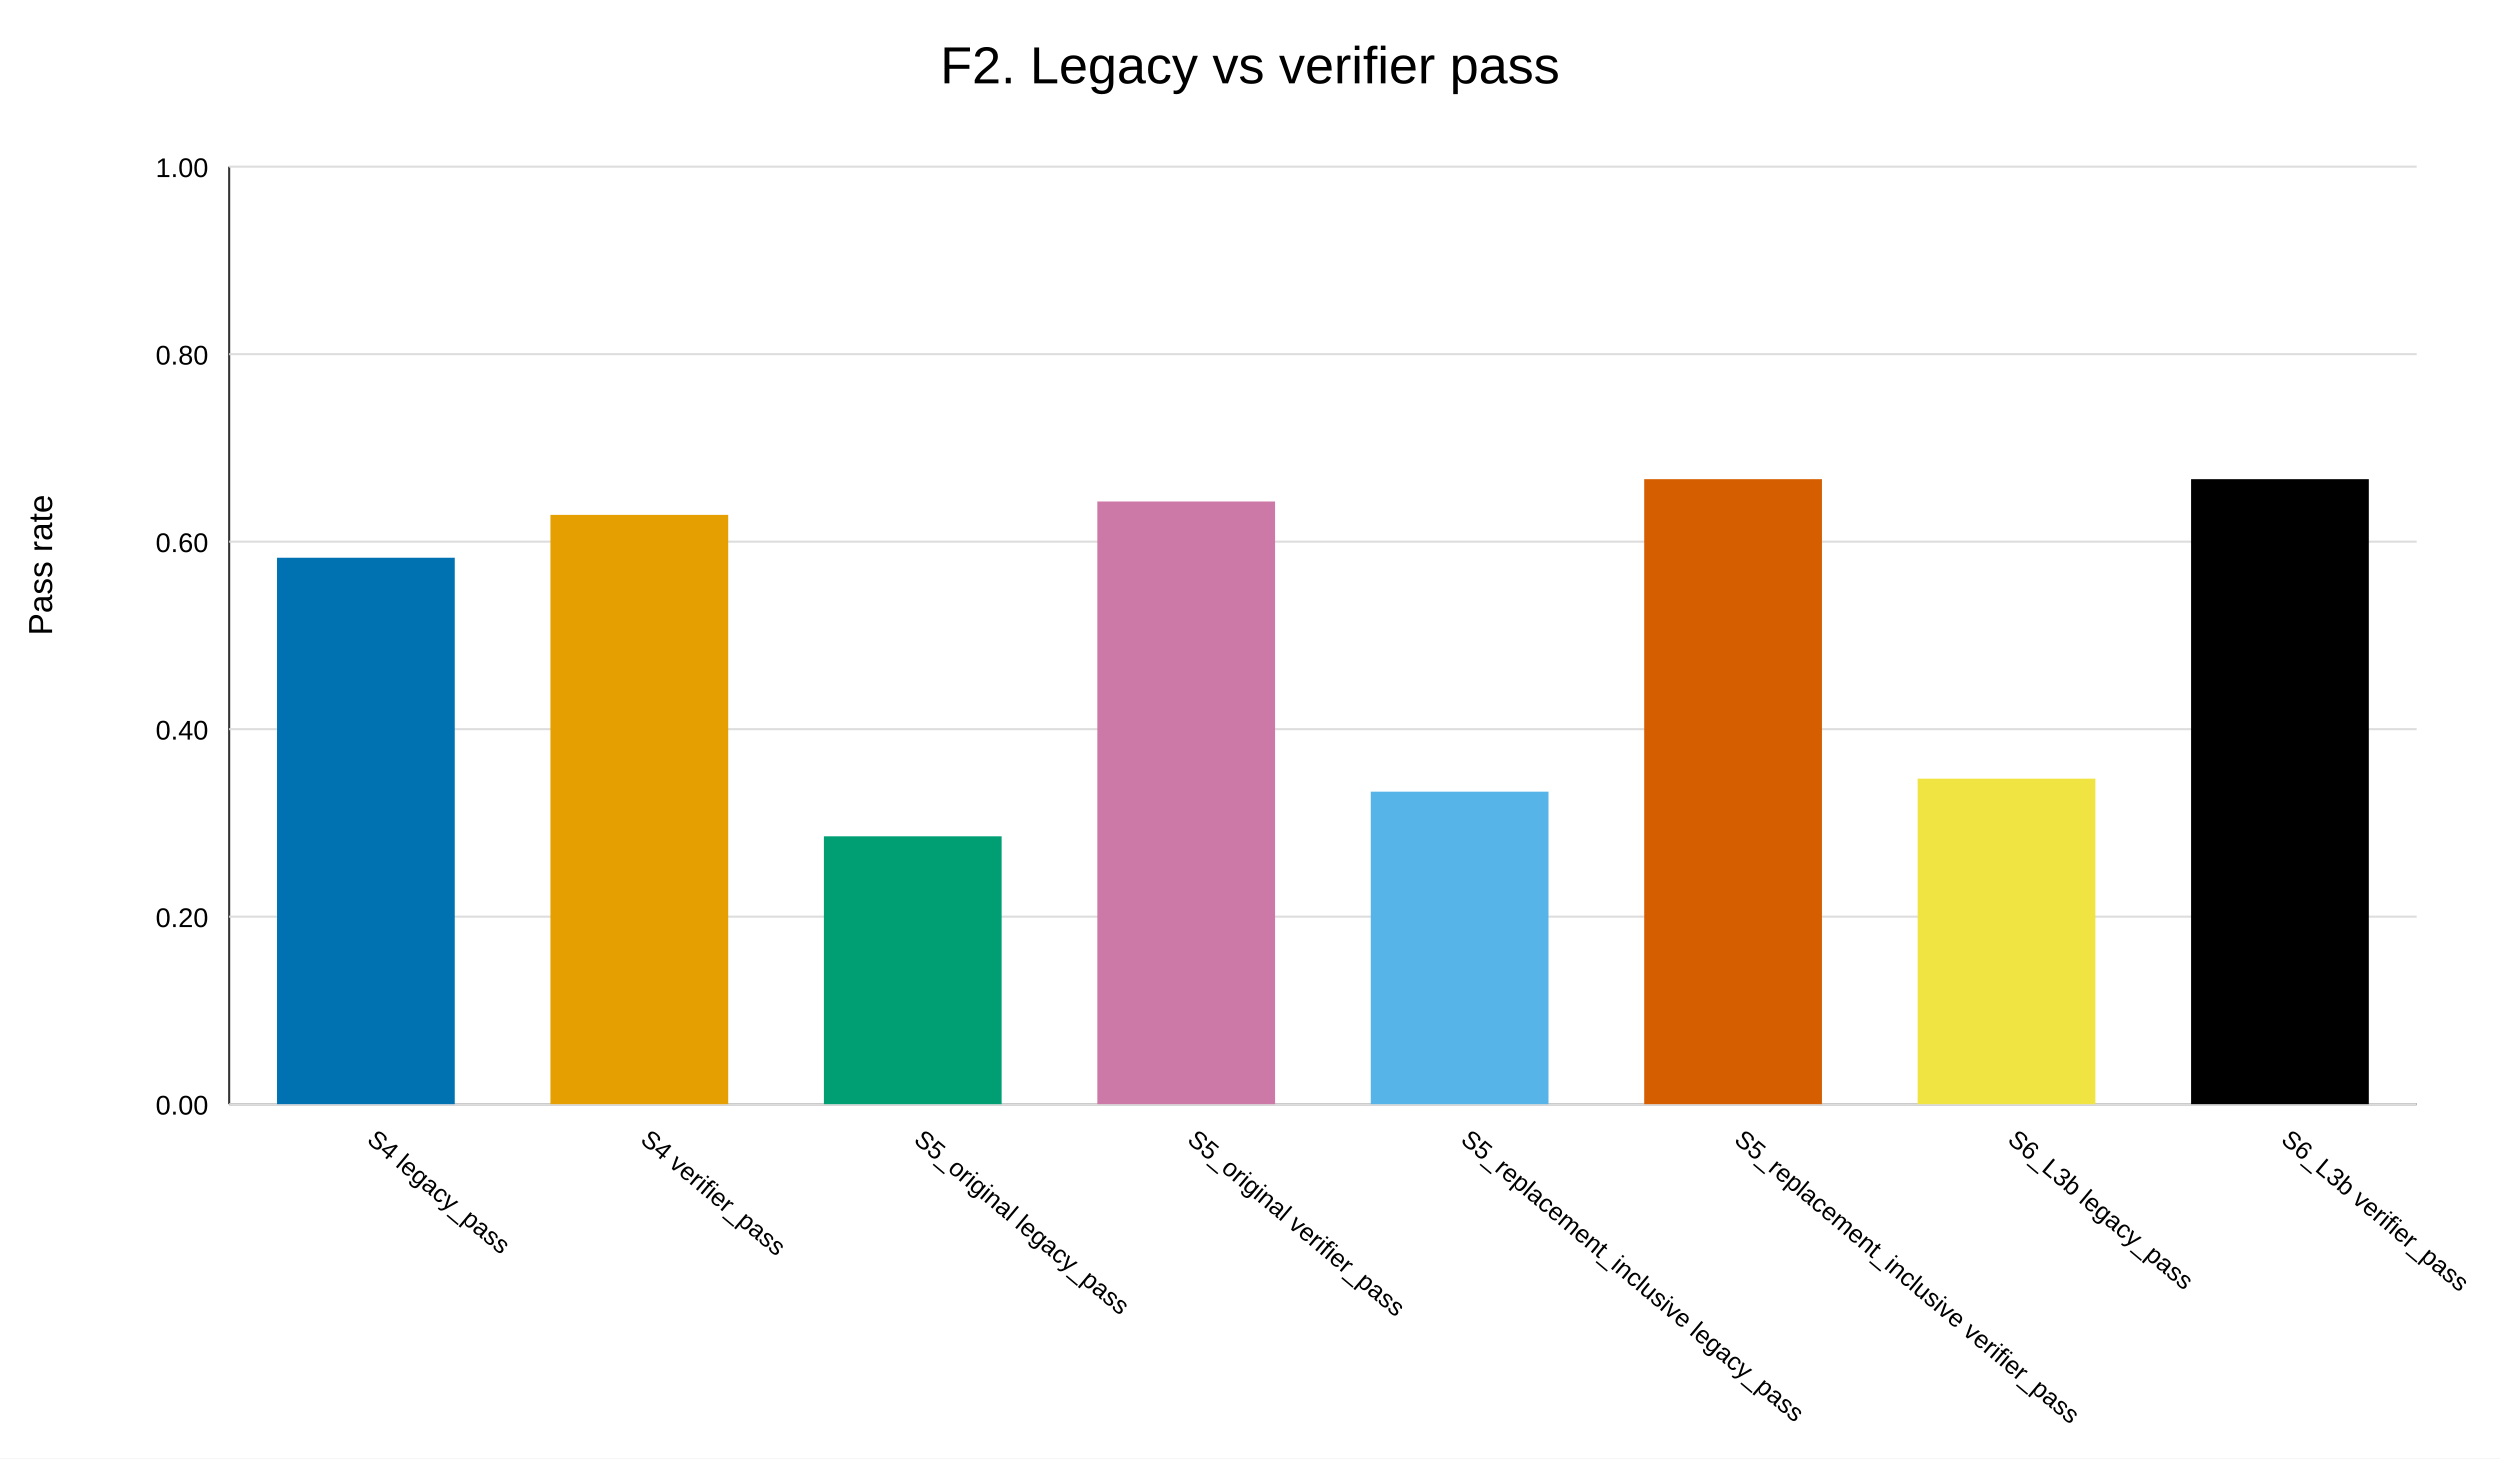
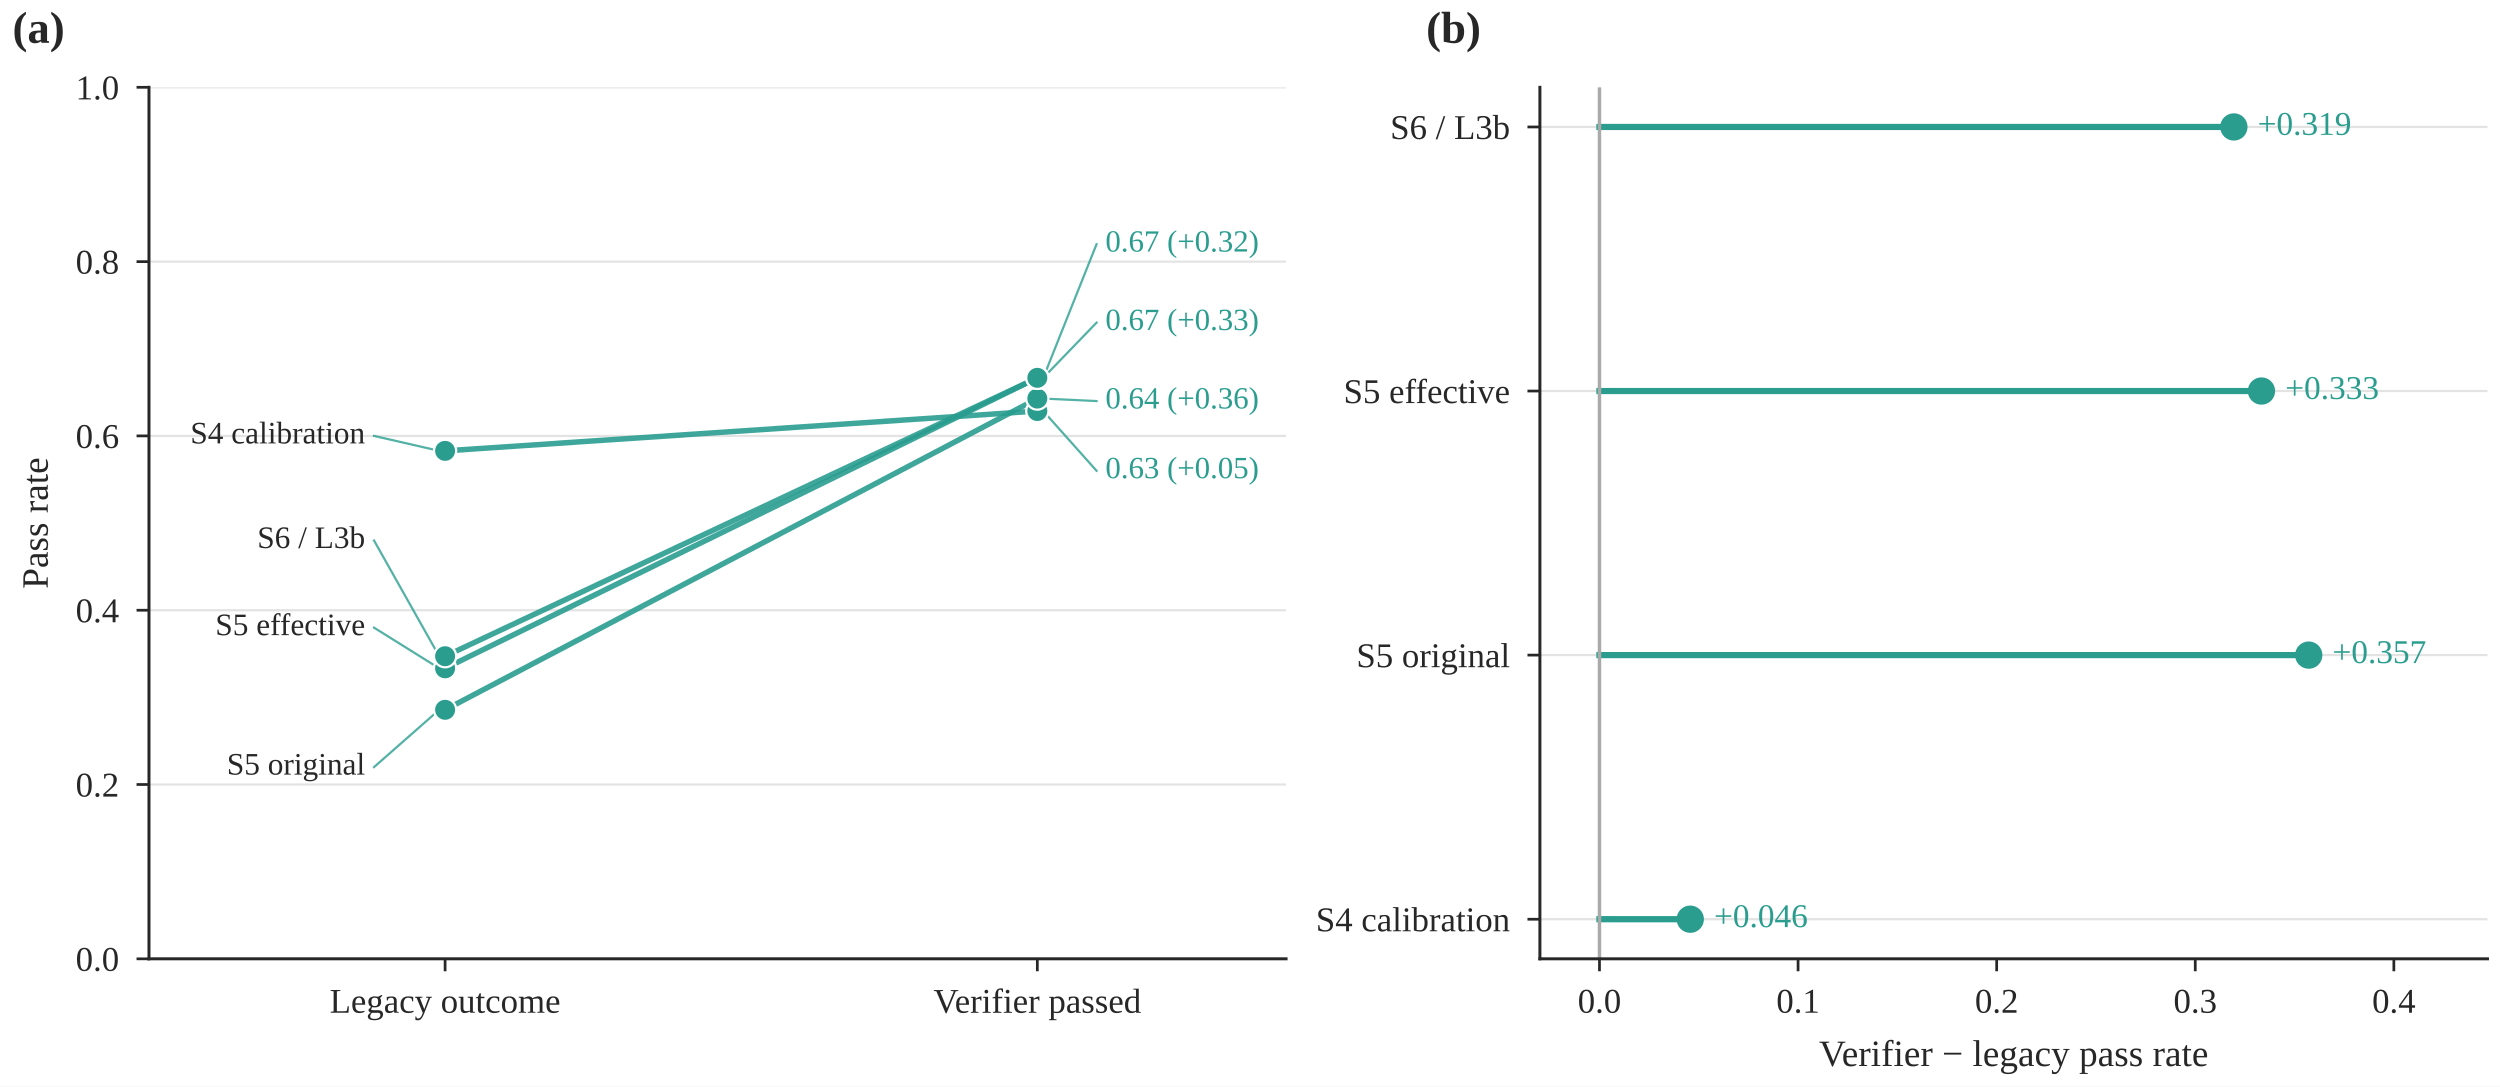
- <svg xmlns="http://www.w3.org/2000/svg" width="1200" height="700" viewBox="0 0 1200 700">
-   <rect width="100%" height="100%" fill="white" />
-   <text x="600.0" y="40" text-anchor="middle" font-family="Arial" font-size="25">F2. Legacy vs verifier pass</text>
-   <line x1="110" y1="80" x2="110" y2="530" stroke="#333" />
-   <line x1="110" y1="530" x2="1160" y2="530" stroke="#333" />
-   <text x="25" y="305.0" transform="rotate(-90 25 305.0)" font-family="Arial" font-size="16">Pass rate</text>
-   <line x1="110" y1="530.0" x2="1160" y2="530.0" stroke="#ddd" />
-   <text x="100" y="535.0" text-anchor="end" font-family="Arial" font-size="13">0.00</text>
-   <line x1="110" y1="440.0" x2="1160" y2="440.0" stroke="#ddd" />
-   <text x="100" y="445.0" text-anchor="end" font-family="Arial" font-size="13">0.20</text>
-   <line x1="110" y1="350.0" x2="1160" y2="350.0" stroke="#ddd" />
-   <text x="100" y="355.0" text-anchor="end" font-family="Arial" font-size="13">0.40</text>
-   <line x1="110" y1="260.0" x2="1160" y2="260.0" stroke="#ddd" />
-   <text x="100" y="265.0" text-anchor="end" font-family="Arial" font-size="13">0.60</text>
-   <line x1="110" y1="170.0" x2="1160" y2="170.0" stroke="#ddd" />
-   <text x="100" y="175.0" text-anchor="end" font-family="Arial" font-size="13">0.80</text>
-   <line x1="110" y1="80.0" x2="1160" y2="80.0" stroke="#ddd" />
-   <text x="100" y="85.0" text-anchor="end" font-family="Arial" font-size="13">1.00</text>
-   <rect x="132.969" y="267.714" width="85.312" height="262.286" fill="#0072B2" />
-   <text x="175.625" y="548" transform="rotate(40 175.625 548)" text-anchor="start" font-family="Arial" font-size="12">S4 legacy_pass</text>
-   <rect x="264.219" y="247.143" width="85.312" height="282.857" fill="#E69F00" />
-   <text x="306.875" y="548" transform="rotate(40 306.875 548)" text-anchor="start" font-family="Arial" font-size="12">S4 verifier_pass</text>
-   <rect x="395.469" y="401.429" width="85.312" height="128.571" fill="#009E73" />
-   <text x="438.125" y="548" transform="rotate(40 438.125 548)" text-anchor="start" font-family="Arial" font-size="12">S5_original legacy_pass</text>
-   <rect x="526.719" y="240.714" width="85.312" height="289.286" fill="#CC79A7" />
-   <text x="569.375" y="548" transform="rotate(40 569.375 548)" text-anchor="start" font-family="Arial" font-size="12">S5_original verifier_pass</text>
-   <rect x="657.969" y="380.0" width="85.312" height="150.0" fill="#56B4E9" />
-   <text x="700.625" y="548" transform="rotate(40 700.625 548)" text-anchor="start" font-family="Arial" font-size="12">S5_replacement_inclusive legacy_pass</text>
-   <rect x="789.219" y="230.0" width="85.312" height="300.0" fill="#D55E00" />
-   <text x="831.875" y="548" transform="rotate(40 831.875 548)" text-anchor="start" font-family="Arial" font-size="12">S5_replacement_inclusive verifier_pass</text>
-   <rect x="920.469" y="373.75" width="85.312" height="156.25" fill="#F0E442" />
-   <text x="963.125" y="548" transform="rotate(40 963.125 548)" text-anchor="start" font-family="Arial" font-size="12">S6_L3b legacy_pass</text>
-   <rect x="1051.719" y="230.0" width="85.312" height="300.0" fill="#000000" />
-   <text x="1094.375" y="548" transform="rotate(40 1094.375 548)" text-anchor="start" font-family="Arial" font-size="12">S6_L3b verifier_pass</text>
+ <svg xmlns="http://www.w3.org/2000/svg" xmlns:xlink="http://www.w3.org/1999/xlink" width="503.038pt" height="218.639pt" viewBox="0 0 503.038 218.639" version="1.1">
+   <defs>
+     <style type="text/css">*{stroke-linejoin: round; stroke-linecap: butt}</style>
+   </defs>
+   <g id="figure_1">
+     <g id="patch_1">
+       <path d="M 0 218.639 L 503.038 218.639 L 503.038 0 L 0 0 z " style="fill: #ffffff" />
+     </g>
+     <g id="axes_1">
+       <g id="patch_2">
+         <path d="M 29.976 192.928 L 258.777 192.928 L 258.777 17.572 L 29.976 17.572 z " style="fill: #ffffff" />
+       </g>
+       <g id="matplotlib.axis_1">
+         <g id="xtick_1">
+           <g id="line2d_1">
+             <defs>
+               <path id="mce17672106" d="M 0 0 L 0 2.5 " style="stroke: #272727; stroke-width: 0.55" />
+             </defs>
+             <g>
+               <use xlink:href="#mce17672106" x="89.56" y="192.928" style="fill: #272727; stroke: #272727; stroke-width: 0.55" />
+             </g>
+           </g>
+           <g id="text_1">
+             <text style="font-size: 7px; font-family: 'Times New Roman', 'STIX Two Text', 'Liberation Serif', 'DejaVu Serif', serif; text-anchor: middle; fill: #272727" x="89.56" y="203.782" transform="rotate(-0 89.55952 203.7819)">Legacy outcome</text>
+           </g>
+         </g>
+         <g id="xtick_2">
+           <g id="line2d_2">
+             <g>
+               <use xlink:href="#mce17672106" x="208.726" y="192.928" style="fill: #272727; stroke: #272727; stroke-width: 0.55" />
+             </g>
+           </g>
+           <g id="text_2">
+             <text style="font-size: 7px; font-family: 'Times New Roman', 'STIX Two Text', 'Liberation Serif', 'DejaVu Serif', serif; text-anchor: middle; fill: #272727" x="208.726" y="203.789" transform="rotate(-0 208.7264 203.789)">Verifier passed</text>
+           </g>
+         </g>
+       </g>
+       <g id="matplotlib.axis_2">
+         <g id="ytick_1">
+           <g id="line2d_3">
+             <path d="M 29.976 192.928 L 258.777 192.928 " clip-path="url(#paad59d7ade)" style="fill: none; stroke: #d9d9d9; stroke-opacity: 0.75; stroke-width: 0.45; stroke-linecap: square" />
+           </g>
+           <g id="line2d_4">
+             <defs>
+               <path id="m848b92db07" d="M 0 0 L -2.5 0 " style="stroke: #272727; stroke-width: 0.55" />
+             </defs>
+             <g>
+               <use xlink:href="#m848b92db07" x="29.976" y="192.928" style="fill: #272727; stroke: #272727; stroke-width: 0.55" />
+             </g>
+           </g>
+           <g id="text_3">
+             <text style="font-size: 7px; font-family: 'Times New Roman', 'STIX Two Text', 'Liberation Serif', 'DejaVu Serif', serif; text-anchor: end; fill: #272727" x="23.976" y="195.355" transform="rotate(-0 23.97606 195.3551)">0.0</text>
+           </g>
+         </g>
+         <g id="ytick_2">
+           <g id="line2d_5">
+             <path d="M 29.976 157.857 L 258.777 157.857 " clip-path="url(#paad59d7ade)" style="fill: none; stroke: #d9d9d9; stroke-opacity: 0.75; stroke-width: 0.45; stroke-linecap: square" />
+           </g>
+           <g id="line2d_6">
+             <g>
+               <use xlink:href="#m848b92db07" x="29.976" y="157.857" style="fill: #272727; stroke: #272727; stroke-width: 0.55" />
+             </g>
+           </g>
+           <g id="text_4">
+             <text style="font-size: 7px; font-family: 'Times New Roman', 'STIX Two Text', 'Liberation Serif', 'DejaVu Serif', serif; text-anchor: end; fill: #272727" x="23.976" y="160.284" transform="rotate(-0 23.97606 160.2838)">0.2</text>
+           </g>
+         </g>
+         <g id="ytick_3">
+           <g id="line2d_7">
+             <path d="M 29.976 122.786 L 258.777 122.786 " clip-path="url(#paad59d7ade)" style="fill: none; stroke: #d9d9d9; stroke-opacity: 0.75; stroke-width: 0.45; stroke-linecap: square" />
+           </g>
+           <g id="line2d_8">
+             <g>
+               <use xlink:href="#m848b92db07" x="29.976" y="122.786" style="fill: #272727; stroke: #272727; stroke-width: 0.55" />
+             </g>
+           </g>
+           <g id="text_5">
+             <text style="font-size: 7px; font-family: 'Times New Roman', 'STIX Two Text', 'Liberation Serif', 'DejaVu Serif', serif; text-anchor: end; fill: #272727" x="23.976" y="125.213" transform="rotate(-0 23.97606 125.2125)">0.4</text>
+           </g>
+         </g>
+         <g id="ytick_4">
+           <g id="line2d_9">
+             <path d="M 29.976 87.714 L 258.777 87.714 " clip-path="url(#paad59d7ade)" style="fill: none; stroke: #d9d9d9; stroke-opacity: 0.75; stroke-width: 0.45; stroke-linecap: square" />
+           </g>
+           <g id="line2d_10">
+             <g>
+               <use xlink:href="#m848b92db07" x="29.976" y="87.714" style="fill: #272727; stroke: #272727; stroke-width: 0.55" />
+             </g>
+           </g>
+           <g id="text_6">
+             <text style="font-size: 7px; font-family: 'Times New Roman', 'STIX Two Text', 'Liberation Serif', 'DejaVu Serif', serif; text-anchor: end; fill: #272727" x="23.976" y="90.141" transform="rotate(-0 23.97606 90.14121)">0.6</text>
+           </g>
+         </g>
+         <g id="ytick_5">
+           <g id="line2d_11">
+             <path d="M 29.976 52.643 L 258.777 52.643 " clip-path="url(#paad59d7ade)" style="fill: none; stroke: #d9d9d9; stroke-opacity: 0.75; stroke-width: 0.45; stroke-linecap: square" />
+           </g>
+           <g id="line2d_12">
+             <g>
+               <use xlink:href="#m848b92db07" x="29.976" y="52.643" style="fill: #272727; stroke: #272727; stroke-width: 0.55" />
+             </g>
+           </g>
+           <g id="text_7">
+             <text style="font-size: 7px; font-family: 'Times New Roman', 'STIX Two Text', 'Liberation Serif', 'DejaVu Serif', serif; text-anchor: end; fill: #272727" x="23.976" y="55.07" transform="rotate(-0 23.97606 55.06991)">0.8</text>
+           </g>
+         </g>
+         <g id="ytick_6">
+           <g id="line2d_13">
+             <path d="M 29.976 17.572 L 258.777 17.572 " clip-path="url(#paad59d7ade)" style="fill: none; stroke: #d9d9d9; stroke-opacity: 0.75; stroke-width: 0.45; stroke-linecap: square" />
+           </g>
+           <g id="line2d_14">
+             <g>
+               <use xlink:href="#m848b92db07" x="29.976" y="17.572" style="fill: #272727; stroke: #272727; stroke-width: 0.55" />
+             </g>
+           </g>
+           <g id="text_8">
+             <text style="font-size: 7px; font-family: 'Times New Roman', 'STIX Two Text', 'Liberation Serif', 'DejaVu Serif', serif; text-anchor: end; fill: #272727" x="23.976" y="19.999" transform="rotate(-0 23.97606 19.99862)">1.0</text>
+           </g>
+         </g>
+         <g id="text_9">
+           <text style="font-size: 7.5px; font-family: 'Times New Roman', 'STIX Two Text', 'Liberation Serif', 'DejaVu Serif', serif; text-anchor: middle; fill: #272727" x="9.607" y="105.25" transform="rotate(-90 9.607405 105.2501)">Pass rate</text>
+         </g>
+       </g>
+       <g id="line2d_15">
+         <path d="M 89.56 90.721 L 208.726 82.704 " clip-path="url(#paad59d7ade)" style="fill: none; stroke: #2a9d8f; stroke-opacity: 0.9; stroke-width: 1.1; stroke-linecap: square" />
+       </g>
+       <g id="line2d_16">
+         <path d="M 88.368 90.721 L 75.259 87.714 " clip-path="url(#paad59d7ade)" style="fill: none; stroke: #2a9d8f; stroke-opacity: 0.8; stroke-width: 0.45; stroke-linecap: square" />
+       </g>
+       <g id="line2d_17">
+         <path d="M 209.918 82.704 L 220.643 94.729 " clip-path="url(#paad59d7ade)" style="fill: none; stroke: #2a9d8f; stroke-opacity: 0.8; stroke-width: 0.45; stroke-linecap: square" />
+       </g>
+       <g id="line2d_18">
+         <path d="M 89.56 142.826 L 208.726 80.199 " clip-path="url(#paad59d7ade)" style="fill: none; stroke: #2a9d8f; stroke-opacity: 0.9; stroke-width: 1.1; stroke-linecap: square" />
+       </g>
+       <g id="line2d_19">
+         <path d="M 88.368 142.826 L 75.259 154.35 " clip-path="url(#paad59d7ade)" style="fill: none; stroke: #2a9d8f; stroke-opacity: 0.8; stroke-width: 0.45; stroke-linecap: square" />
+       </g>
+       <g id="line2d_20">
+         <path d="M 209.918 80.199 L 220.643 80.7 " clip-path="url(#paad59d7ade)" style="fill: none; stroke: #2a9d8f; stroke-opacity: 0.8; stroke-width: 0.45; stroke-linecap: square" />
+       </g>
+       <g id="line2d_21">
+         <path d="M 89.56 134.476 L 208.726 76.024 " clip-path="url(#paad59d7ade)" style="fill: none; stroke: #2a9d8f; stroke-opacity: 0.9; stroke-width: 1.1; stroke-linecap: square" />
+       </g>
+       <g id="line2d_22">
+         <path d="M 88.368 134.476 L 75.259 126.293 " clip-path="url(#paad59d7ade)" style="fill: none; stroke: #2a9d8f; stroke-opacity: 0.8; stroke-width: 0.45; stroke-linecap: square" />
+       </g>
+       <g id="line2d_23">
+         <path d="M 209.918 76.024 L 220.643 64.918 " clip-path="url(#paad59d7ade)" style="fill: none; stroke: #2a9d8f; stroke-opacity: 0.8; stroke-width: 0.45; stroke-linecap: square" />
+       </g>
+       <g id="line2d_24">
+         <path d="M 89.56 132.041 L 208.726 76.024 " clip-path="url(#paad59d7ade)" style="fill: none; stroke: #2a9d8f; stroke-opacity: 0.9; stroke-width: 1.1; stroke-linecap: square" />
+       </g>
+       <g id="line2d_25">
+         <path d="M 88.368 132.041 L 75.259 108.757 " clip-path="url(#paad59d7ade)" style="fill: none; stroke: #2a9d8f; stroke-opacity: 0.8; stroke-width: 0.45; stroke-linecap: square" />
+       </g>
+       <g id="line2d_26">
+         <path d="M 209.918 76.024 L 220.643 49.136 " clip-path="url(#paad59d7ade)" style="fill: none; stroke: #2a9d8f; stroke-opacity: 0.8; stroke-width: 0.45; stroke-linecap: square" />
+       </g>
+       <g id="patch_3">
+         <path d="M 29.976 192.928 L 29.976 17.572 " style="fill: none; stroke: #272727; stroke-width: 0.6; stroke-linejoin: miter; stroke-linecap: square" />
+       </g>
+       <g id="patch_4">
+         <path d="M 29.976 192.928 L 258.777 192.928 " style="fill: none; stroke: #272727; stroke-width: 0.6; stroke-linejoin: miter; stroke-linecap: square" />
+       </g>
+       <g id="PathCollection_1">
+         <defs>
+           <path id="mb6dca608b8" d="M 0 2.236 C 0.593 2.236 1.162 2 1.581 1.581 C 2 1.162 2.236 0.593 2.236 0 C 2.236 -0.593 2 -1.162 1.581 -1.581 C 1.162 -2 0.593 -2.236 0 -2.236 C -0.593 -2.236 -1.162 -2 -1.581 -1.581 C -2 -1.162 -2.236 -0.593 -2.236 0 C -2.236 0.593 -2 1.162 -1.581 1.581 C -1.162 2 -0.593 2.236 0 2.236 z " style="stroke: #ffffff; stroke-width: 0.45" />
+         </defs>
+         <g clip-path="url(#paad59d7ade)">
+           <use xlink:href="#mb6dca608b8" x="89.56" y="90.721" style="fill: #2a9d8f; stroke: #ffffff; stroke-width: 0.45" />
+           <use xlink:href="#mb6dca608b8" x="208.726" y="82.704" style="fill: #2a9d8f; stroke: #ffffff; stroke-width: 0.45" />
+         </g>
+       </g>
+       <g id="text_10">
+         <text style="font-size: 6.3px; font-family: 'Times New Roman', 'STIX Two Text', 'Liberation Serif', 'DejaVu Serif', serif; text-anchor: end; fill: #272727" x="73.472" y="89.222" transform="rotate(-0 73.47198 89.2219)">S4 calibration</text>
+       </g>
+       <g id="text_11">
+         <text style="font-size: 6.2px; font-family: 'Times New Roman', 'STIX Two Text', 'Liberation Serif', 'DejaVu Serif', serif; text-anchor: start; fill: #2a9d8f" x="222.431" y="96.212" transform="rotate(-0 222.4306 96.21224)">0.63  (+0.05)</text>
+       </g>
+       <g id="PathCollection_2">
+         <g clip-path="url(#paad59d7ade)">
+           <use xlink:href="#mb6dca608b8" x="89.56" y="142.826" style="fill: #2a9d8f; stroke: #ffffff; stroke-width: 0.45" />
+           <use xlink:href="#mb6dca608b8" x="208.726" y="80.199" style="fill: #2a9d8f; stroke: #ffffff; stroke-width: 0.45" />
+         </g>
+       </g>
+       <g id="text_12">
+         <text style="font-size: 6.3px; font-family: 'Times New Roman', 'STIX Two Text', 'Liberation Serif', 'DejaVu Serif', serif; text-anchor: end; fill: #272727" x="73.472" y="155.857" transform="rotate(-0 73.47198 155.8574)">S5 original</text>
+       </g>
+       <g id="text_13">
+         <text style="font-size: 6.2px; font-family: 'Times New Roman', 'STIX Two Text', 'Liberation Serif', 'DejaVu Serif', serif; text-anchor: start; fill: #2a9d8f" x="222.431" y="82.184" transform="rotate(-0 222.4306 82.18372)">0.64  (+0.36)</text>
+       </g>
+       <g id="PathCollection_3">
+         <g clip-path="url(#paad59d7ade)">
+           <use xlink:href="#mb6dca608b8" x="89.56" y="134.476" style="fill: #2a9d8f; stroke: #ffffff; stroke-width: 0.45" />
+           <use xlink:href="#mb6dca608b8" x="208.726" y="76.024" style="fill: #2a9d8f; stroke: #ffffff; stroke-width: 0.45" />
+         </g>
+       </g>
+       <g id="text_14">
+         <text style="font-size: 6.3px; font-family: 'Times New Roman', 'STIX Two Text', 'Liberation Serif', 'DejaVu Serif', serif; text-anchor: end; fill: #272727" x="73.472" y="127.8" transform="rotate(-0 73.47198 127.8003)">S5 effective</text>
+       </g>
+       <g id="text_15">
+         <text style="font-size: 6.2px; font-family: 'Times New Roman', 'STIX Two Text', 'Liberation Serif', 'DejaVu Serif', serif; text-anchor: start; fill: #2a9d8f" x="222.431" y="66.402" transform="rotate(-0 222.4306 66.40163)">0.67  (+0.33)</text>
+       </g>
+       <g id="PathCollection_4">
+         <g clip-path="url(#paad59d7ade)">
+           <use xlink:href="#mb6dca608b8" x="89.56" y="132.041" style="fill: #2a9d8f; stroke: #ffffff; stroke-width: 0.45" />
+           <use xlink:href="#mb6dca608b8" x="208.726" y="76.024" style="fill: #2a9d8f; stroke: #ffffff; stroke-width: 0.45" />
+         </g>
+       </g>
+       <g id="text_16">
+         <text style="font-size: 6.3px; font-family: 'Times New Roman', 'STIX Two Text', 'Liberation Serif', 'DejaVu Serif', serif; text-anchor: end; fill: #272727" x="73.472" y="110.265" transform="rotate(-0 73.47198 110.2647)">S6 / L3b</text>
+       </g>
+       <g id="text_17">
+         <text style="font-size: 6.2px; font-family: 'Times New Roman', 'STIX Two Text', 'Liberation Serif', 'DejaVu Serif', serif; text-anchor: start; fill: #2a9d8f" x="222.431" y="50.62" transform="rotate(-0 222.4306 50.61955)">0.67  (+0.32)</text>
+       </g>
+       <g id="text_18">
+         <text style="font-weight: 700; font-size: 9px; font-family: 'Times New Roman', 'STIX Two Text', 'Liberation Serif', 'DejaVu Serif', serif; text-anchor: start; fill: #272727" x="2.52" y="8.615" transform="rotate(-0 2.52 8.615215)">(a)</text>
+       </g>
+     </g>
+     <g id="axes_2">
+       <g id="patch_5">
+         <path d="M 309.851 192.928 L 500.518 192.928 L 500.518 17.572 L 309.851 17.572 z " style="fill: #ffffff" />
+       </g>
+       <g id="matplotlib.axis_3">
+         <g id="xtick_3">
+           <g id="line2d_27">
+             <g>
+               <use xlink:href="#mce17672106" x="321.839" y="192.928" style="fill: #272727; stroke: #272727; stroke-width: 0.55" />
+             </g>
+           </g>
+           <g id="text_19">
+             <text style="font-size: 7px; font-family: 'Times New Roman', 'STIX Two Text', 'Liberation Serif', 'DejaVu Serif', serif; text-anchor: middle; fill: #272727" x="321.839" y="203.782" transform="rotate(-0 321.8393 203.7819)">0.0</text>
+           </g>
+         </g>
+         <g id="xtick_4">
+           <g id="line2d_28">
+             <g>
+               <use xlink:href="#mce17672106" x="361.799" y="192.928" style="fill: #272727; stroke: #272727; stroke-width: 0.55" />
+             </g>
+           </g>
+           <g id="text_20">
+             <text style="font-size: 7px; font-family: 'Times New Roman', 'STIX Two Text', 'Liberation Serif', 'DejaVu Serif', serif; text-anchor: middle; fill: #272727" x="361.799" y="203.782" transform="rotate(-0 361.7994 203.7819)">0.1</text>
+           </g>
+         </g>
+         <g id="xtick_5">
+           <g id="line2d_29">
+             <g>
+               <use xlink:href="#mce17672106" x="401.76" y="192.928" style="fill: #272727; stroke: #272727; stroke-width: 0.55" />
+             </g>
+           </g>
+           <g id="text_21">
+             <text style="font-size: 7px; font-family: 'Times New Roman', 'STIX Two Text', 'Liberation Serif', 'DejaVu Serif', serif; text-anchor: middle; fill: #272727" x="401.76" y="203.782" transform="rotate(-0 401.7596 203.7819)">0.2</text>
+           </g>
+         </g>
+         <g id="xtick_6">
+           <g id="line2d_30">
+             <g>
+               <use xlink:href="#mce17672106" x="441.72" y="192.928" style="fill: #272727; stroke: #272727; stroke-width: 0.55" />
+             </g>
+           </g>
+           <g id="text_22">
+             <text style="font-size: 7px; font-family: 'Times New Roman', 'STIX Two Text', 'Liberation Serif', 'DejaVu Serif', serif; text-anchor: middle; fill: #272727" x="441.72" y="203.782" transform="rotate(-0 441.7198 203.7819)">0.3</text>
+           </g>
+         </g>
+         <g id="xtick_7">
+           <g id="line2d_31">
+             <g>
+               <use xlink:href="#mce17672106" x="481.68" y="192.928" style="fill: #272727; stroke: #272727; stroke-width: 0.55" />
+             </g>
+           </g>
+           <g id="text_23">
+             <text style="font-size: 7px; font-family: 'Times New Roman', 'STIX Two Text', 'Liberation Serif', 'DejaVu Serif', serif; text-anchor: middle; fill: #272727" x="481.68" y="203.782" transform="rotate(-0 481.6799 203.7819)">0.4</text>
+           </g>
+         </g>
+         <g id="text_24">
+           <text style="font-size: 7.5px; font-family: 'Times New Roman', 'STIX Two Text', 'Liberation Serif', 'DejaVu Serif', serif; text-anchor: middle; fill: #272727" x="405.185" y="214.5" transform="rotate(-0 405.1848 214.5004)">Verifier − legacy pass rate</text>
+         </g>
+       </g>
+       <g id="matplotlib.axis_4">
+         <g id="ytick_7">
+           <g id="line2d_32">
+             <path d="M 309.851 184.958 L 500.518 184.958 " clip-path="url(#p949007c500)" style="fill: none; stroke: #d9d9d9; stroke-opacity: 0.75; stroke-width: 0.45; stroke-linecap: square" />
+           </g>
+           <g id="line2d_33">
+             <g>
+               <use xlink:href="#m848b92db07" x="309.851" y="184.958" style="fill: #272727; stroke: #272727; stroke-width: 0.55" />
+             </g>
+           </g>
+           <g id="text_25">
+             <text style="font-size: 7px; font-family: 'Times New Roman', 'STIX Two Text', 'Liberation Serif', 'DejaVu Serif', serif; text-anchor: end; fill: #272727" x="303.851" y="187.388" transform="rotate(-0 303.8512 187.3879)">S4 calibration</text>
+           </g>
+         </g>
+         <g id="ytick_8">
+           <g id="line2d_34">
+             <path d="M 309.851 131.819 L 500.518 131.819 " clip-path="url(#p949007c500)" style="fill: none; stroke: #d9d9d9; stroke-opacity: 0.75; stroke-width: 0.45; stroke-linecap: square" />
+           </g>
+           <g id="line2d_35">
+             <g>
+               <use xlink:href="#m848b92db07" x="309.851" y="131.819" style="fill: #272727; stroke: #272727; stroke-width: 0.55" />
+             </g>
+           </g>
+           <g id="text_26">
+             <text style="font-size: 7px; font-family: 'Times New Roman', 'STIX Two Text', 'Liberation Serif', 'DejaVu Serif', serif; text-anchor: end; fill: #272727" x="303.851" y="134.25" transform="rotate(-0 303.8512 134.2496)">S5 original</text>
+           </g>
+         </g>
+         <g id="ytick_9">
+           <g id="line2d_36">
+             <path d="M 309.851 78.681 L 500.518 78.681 " clip-path="url(#p949007c500)" style="fill: none; stroke: #d9d9d9; stroke-opacity: 0.75; stroke-width: 0.45; stroke-linecap: square" />
+           </g>
+           <g id="line2d_37">
+             <g>
+               <use xlink:href="#m848b92db07" x="309.851" y="78.681" style="fill: #272727; stroke: #272727; stroke-width: 0.55" />
+             </g>
+           </g>
+           <g id="text_27">
+             <text style="font-size: 7px; font-family: 'Times New Roman', 'STIX Two Text', 'Liberation Serif', 'DejaVu Serif', serif; text-anchor: end; fill: #272727" x="303.851" y="81.111" transform="rotate(-0 303.8512 81.11125)">S5 effective</text>
+           </g>
+         </g>
+         <g id="ytick_10">
+           <g id="line2d_38">
+             <path d="M 309.851 25.543 L 500.518 25.543 " clip-path="url(#p949007c500)" style="fill: none; stroke: #d9d9d9; stroke-opacity: 0.75; stroke-width: 0.45; stroke-linecap: square" />
+           </g>
+           <g id="line2d_39">
+             <g>
+               <use xlink:href="#m848b92db07" x="309.851" y="25.543" style="fill: #272727; stroke: #272727; stroke-width: 0.55" />
+             </g>
+           </g>
+           <g id="text_28">
+             <text style="font-size: 7px; font-family: 'Times New Roman', 'STIX Two Text', 'Liberation Serif', 'DejaVu Serif', serif; text-anchor: end; fill: #272727" x="303.851" y="27.973" transform="rotate(-0 303.8512 27.97292)">S6 / L3b</text>
+           </g>
+         </g>
+       </g>
+       <g id="line2d_40">
+         <path d="M 321.839 184.958 L 340.107 184.958 " clip-path="url(#p949007c500)" style="fill: none; stroke: #2a9d8f; stroke-width: 1.25; stroke-linecap: square" />
+       </g>
+       <g id="line2d_41">
+         <defs>
+           <path id="m0d73cb9f8c" d="M 0 2.25 C 0.597 2.25 1.169 2.013 1.591 1.591 C 2.013 1.169 2.25 0.597 2.25 0 C 2.25 -0.597 2.013 -1.169 1.591 -1.591 C 1.169 -2.013 0.597 -2.25 0 -2.25 C -0.597 -2.25 -1.169 -2.013 -1.591 -1.591 C -2.013 -1.169 -2.25 -0.597 -2.25 0 C -2.25 0.597 -2.013 1.169 -1.591 1.591 C -1.169 2.013 -0.597 2.25 0 2.25 z " style="stroke: #2a9d8f" />
+         </defs>
+         <g clip-path="url(#p949007c500)">
+           <use xlink:href="#m0d73cb9f8c" x="340.107" y="184.958" style="fill: #2a9d8f; stroke: #2a9d8f" />
+         </g>
+       </g>
+       <g id="line2d_42">
+         <path d="M 321.839 131.819 L 464.554 131.819 " clip-path="url(#p949007c500)" style="fill: none; stroke: #2a9d8f; stroke-width: 1.25; stroke-linecap: square" />
+       </g>
+       <g id="line2d_43">
+         <g clip-path="url(#p949007c500)">
+           <use xlink:href="#m0d73cb9f8c" x="464.554" y="131.819" style="fill: #2a9d8f; stroke: #2a9d8f" />
+         </g>
+       </g>
+       <g id="line2d_44">
+         <path d="M 321.839 78.681 L 455.04 78.681 " clip-path="url(#p949007c500)" style="fill: none; stroke: #2a9d8f; stroke-width: 1.25; stroke-linecap: square" />
+       </g>
+       <g id="line2d_45">
+         <g clip-path="url(#p949007c500)">
+           <use xlink:href="#m0d73cb9f8c" x="455.04" y="78.681" style="fill: #2a9d8f; stroke: #2a9d8f" />
+         </g>
+       </g>
+       <g id="line2d_46">
+         <path d="M 321.839 25.543 L 449.49 25.543 " clip-path="url(#p949007c500)" style="fill: none; stroke: #2a9d8f; stroke-width: 1.25; stroke-linecap: square" />
+       </g>
+       <g id="line2d_47">
+         <g clip-path="url(#p949007c500)">
+           <use xlink:href="#m0d73cb9f8c" x="449.49" y="25.543" style="fill: #2a9d8f; stroke: #2a9d8f" />
+         </g>
+       </g>
+       <g id="line2d_48">
+         <path d="M 321.839 192.928 L 321.839 17.572 " clip-path="url(#p949007c500)" style="fill: none; stroke: #aaaaaa; stroke-width: 0.7; stroke-linecap: square" />
+       </g>
+       <g id="patch_6">
+         <path d="M 309.851 192.928 L 309.851 17.572 " style="fill: none; stroke: #272727; stroke-width: 0.6; stroke-linejoin: miter; stroke-linecap: square" />
+       </g>
+       <g id="patch_7">
+         <path d="M 309.851 192.928 L 500.518 192.928 " style="fill: none; stroke: #272727; stroke-width: 0.6; stroke-linejoin: miter; stroke-linecap: square" />
+       </g>
+       <g id="text_29">
+         <text style="font-size: 6.7px; font-family: 'Times New Roman', 'STIX Two Text', 'Liberation Serif', 'DejaVu Serif', serif; text-anchor: start; fill: #2a9d8f" x="344.902" y="186.557" transform="rotate(-0 344.902 186.5574)">+0.046</text>
+       </g>
+       <g id="text_30">
+         <text style="font-size: 6.7px; font-family: 'Times New Roman', 'STIX Two Text', 'Liberation Serif', 'DejaVu Serif', serif; text-anchor: start; fill: #2a9d8f" x="469.349" y="133.419" transform="rotate(-0 469.3494 133.419)">+0.357</text>
+       </g>
+       <g id="text_31">
+         <text style="font-size: 6.7px; font-family: 'Times New Roman', 'STIX Two Text', 'Liberation Serif', 'DejaVu Serif', serif; text-anchor: start; fill: #2a9d8f" x="459.835" y="80.281" transform="rotate(-0 459.835 80.28069)">+0.333</text>
+       </g>
+       <g id="text_32">
+         <text style="font-size: 6.7px; font-family: 'Times New Roman', 'STIX Two Text', 'Liberation Serif', 'DejaVu Serif', serif; text-anchor: start; fill: #2a9d8f" x="454.285" y="27.142" transform="rotate(-0 454.285 27.14236)">+0.319</text>
+       </g>
+       <g id="text_33">
+         <text style="font-weight: 700; font-size: 9px; font-family: 'Times New Roman', 'STIX Two Text', 'Liberation Serif', 'DejaVu Serif', serif; text-anchor: start; fill: #272727" x="286.971" y="8.615" transform="rotate(-0 286.9712 8.615215)">(b)</text>
+       </g>
+     </g>
+   </g>
+   <defs>
+     <clipPath id="paad59d7ade">
+       <rect x="29.976" y="17.572" width="228.8" height="175.356" />
+     </clipPath>
+     <clipPath id="p949007c500">
+       <rect x="309.851" y="17.572" width="190.667" height="175.356" />
+     </clipPath>
+   </defs>
</svg>
